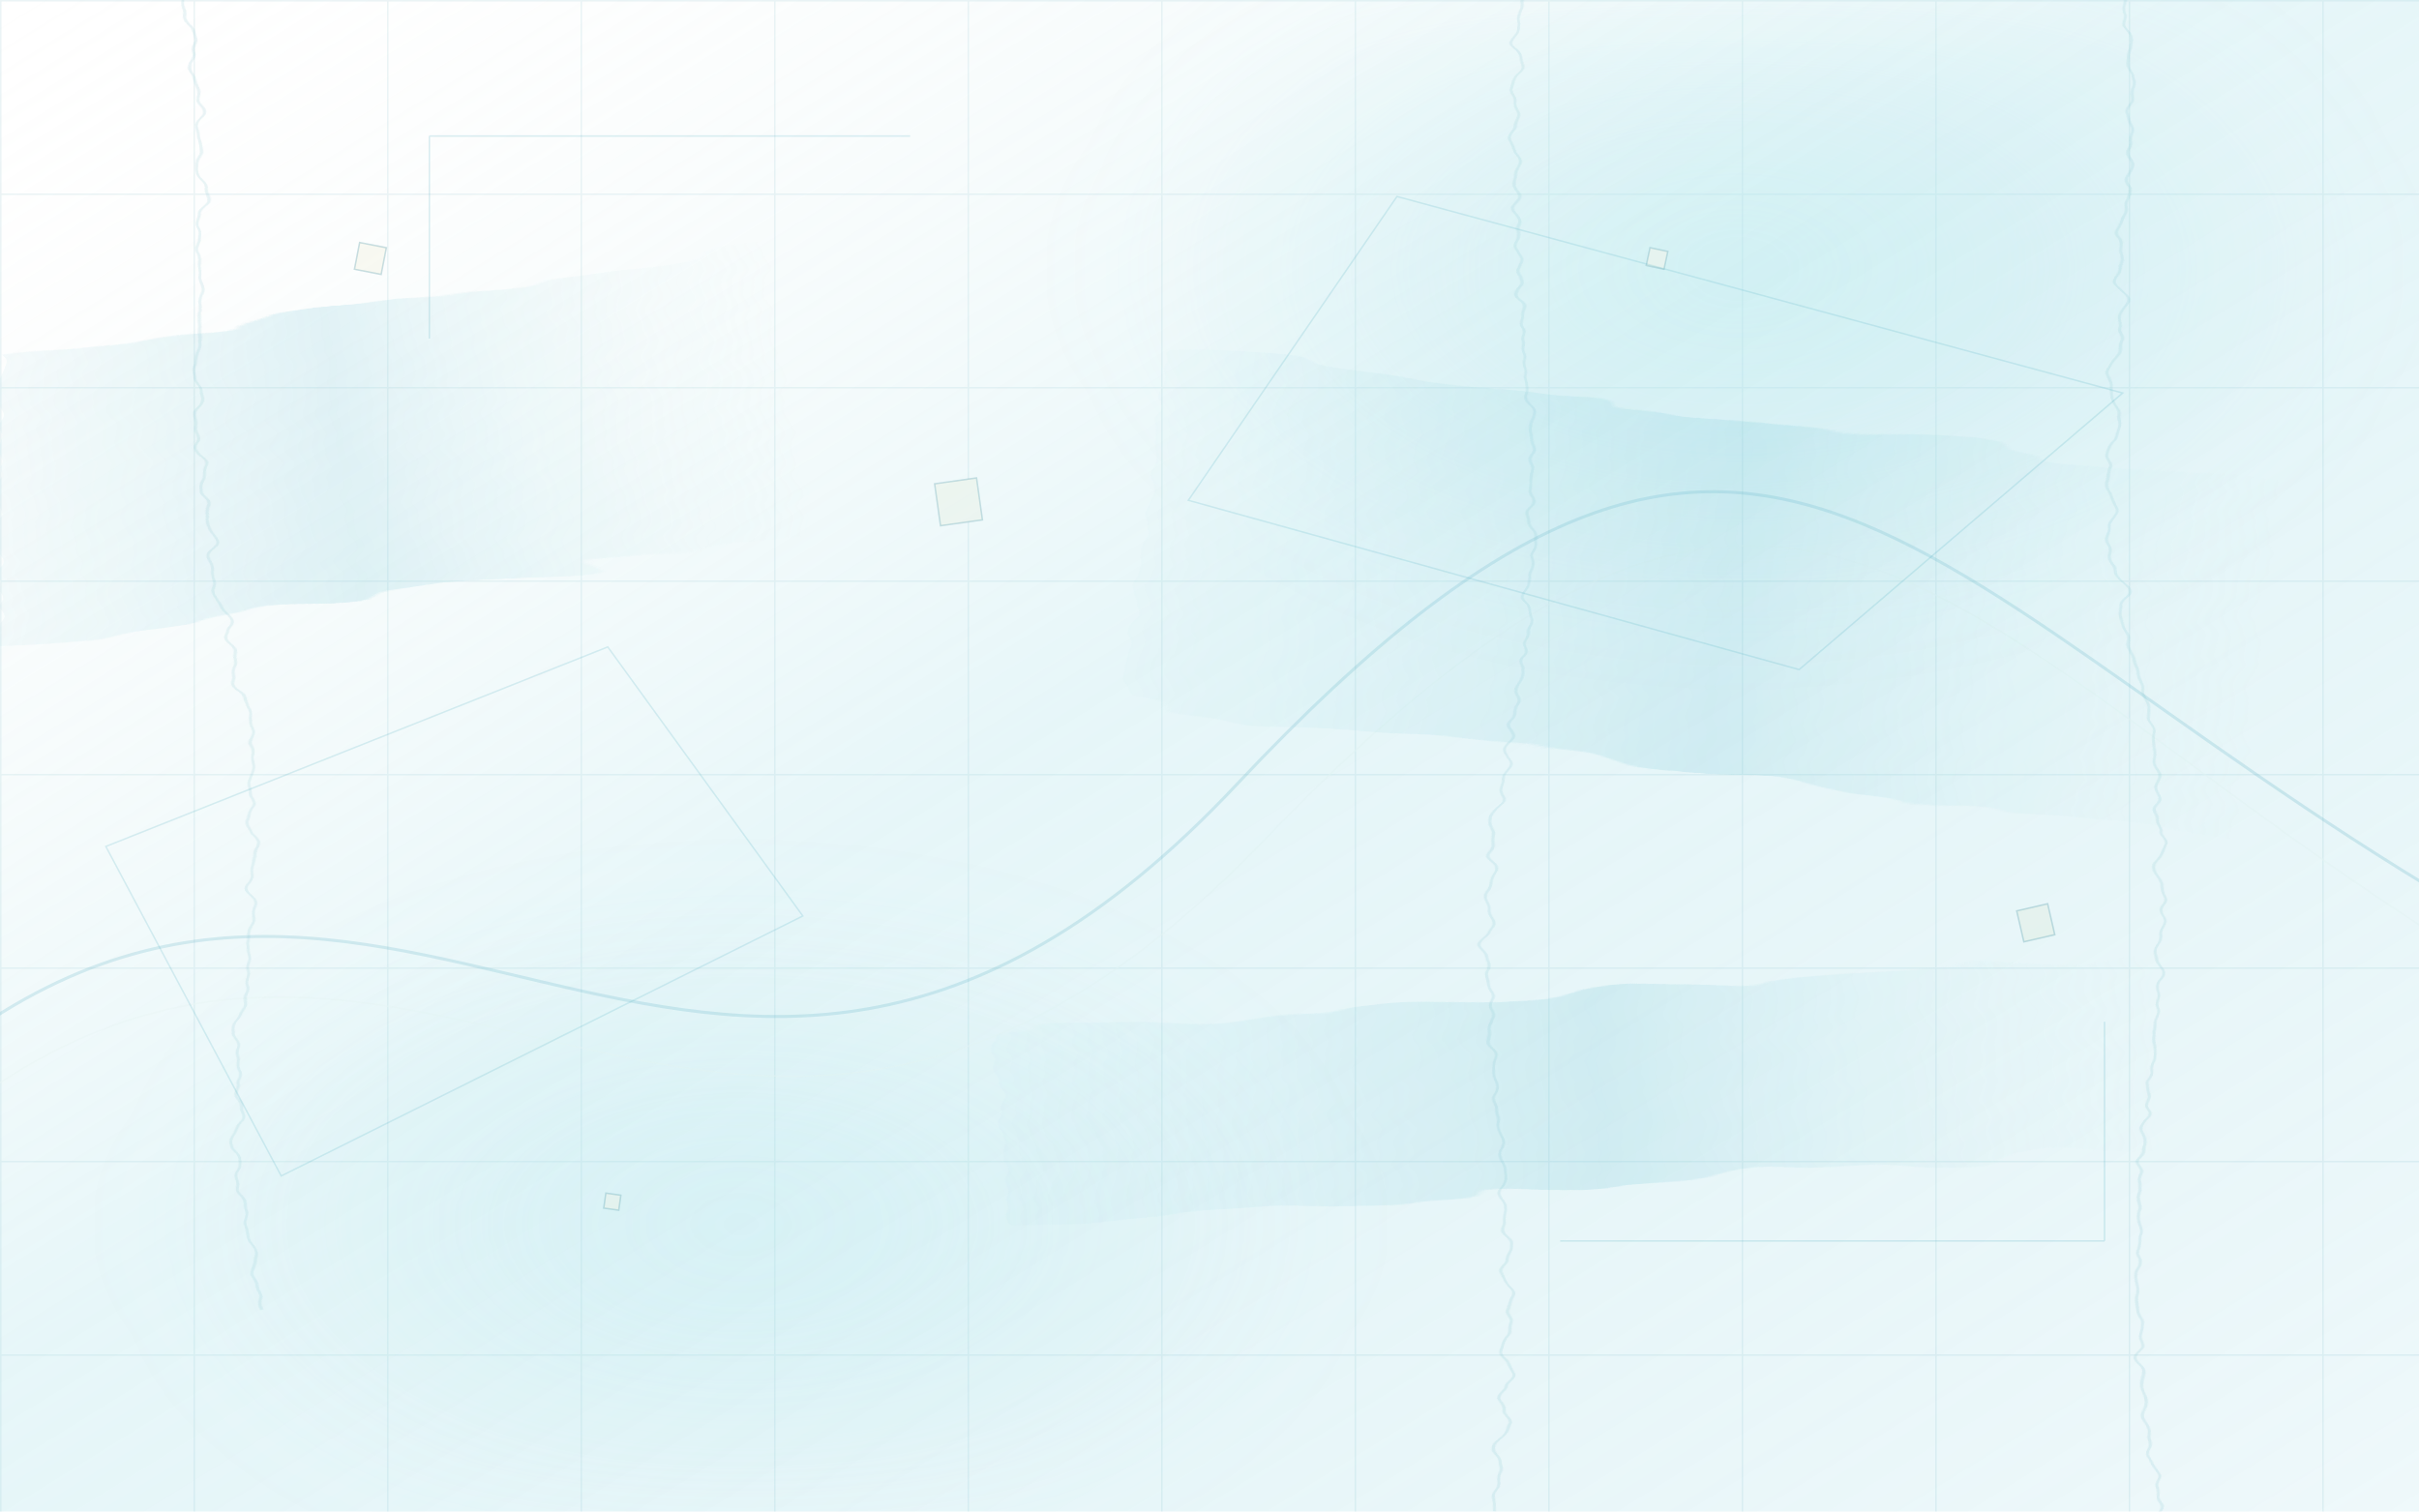
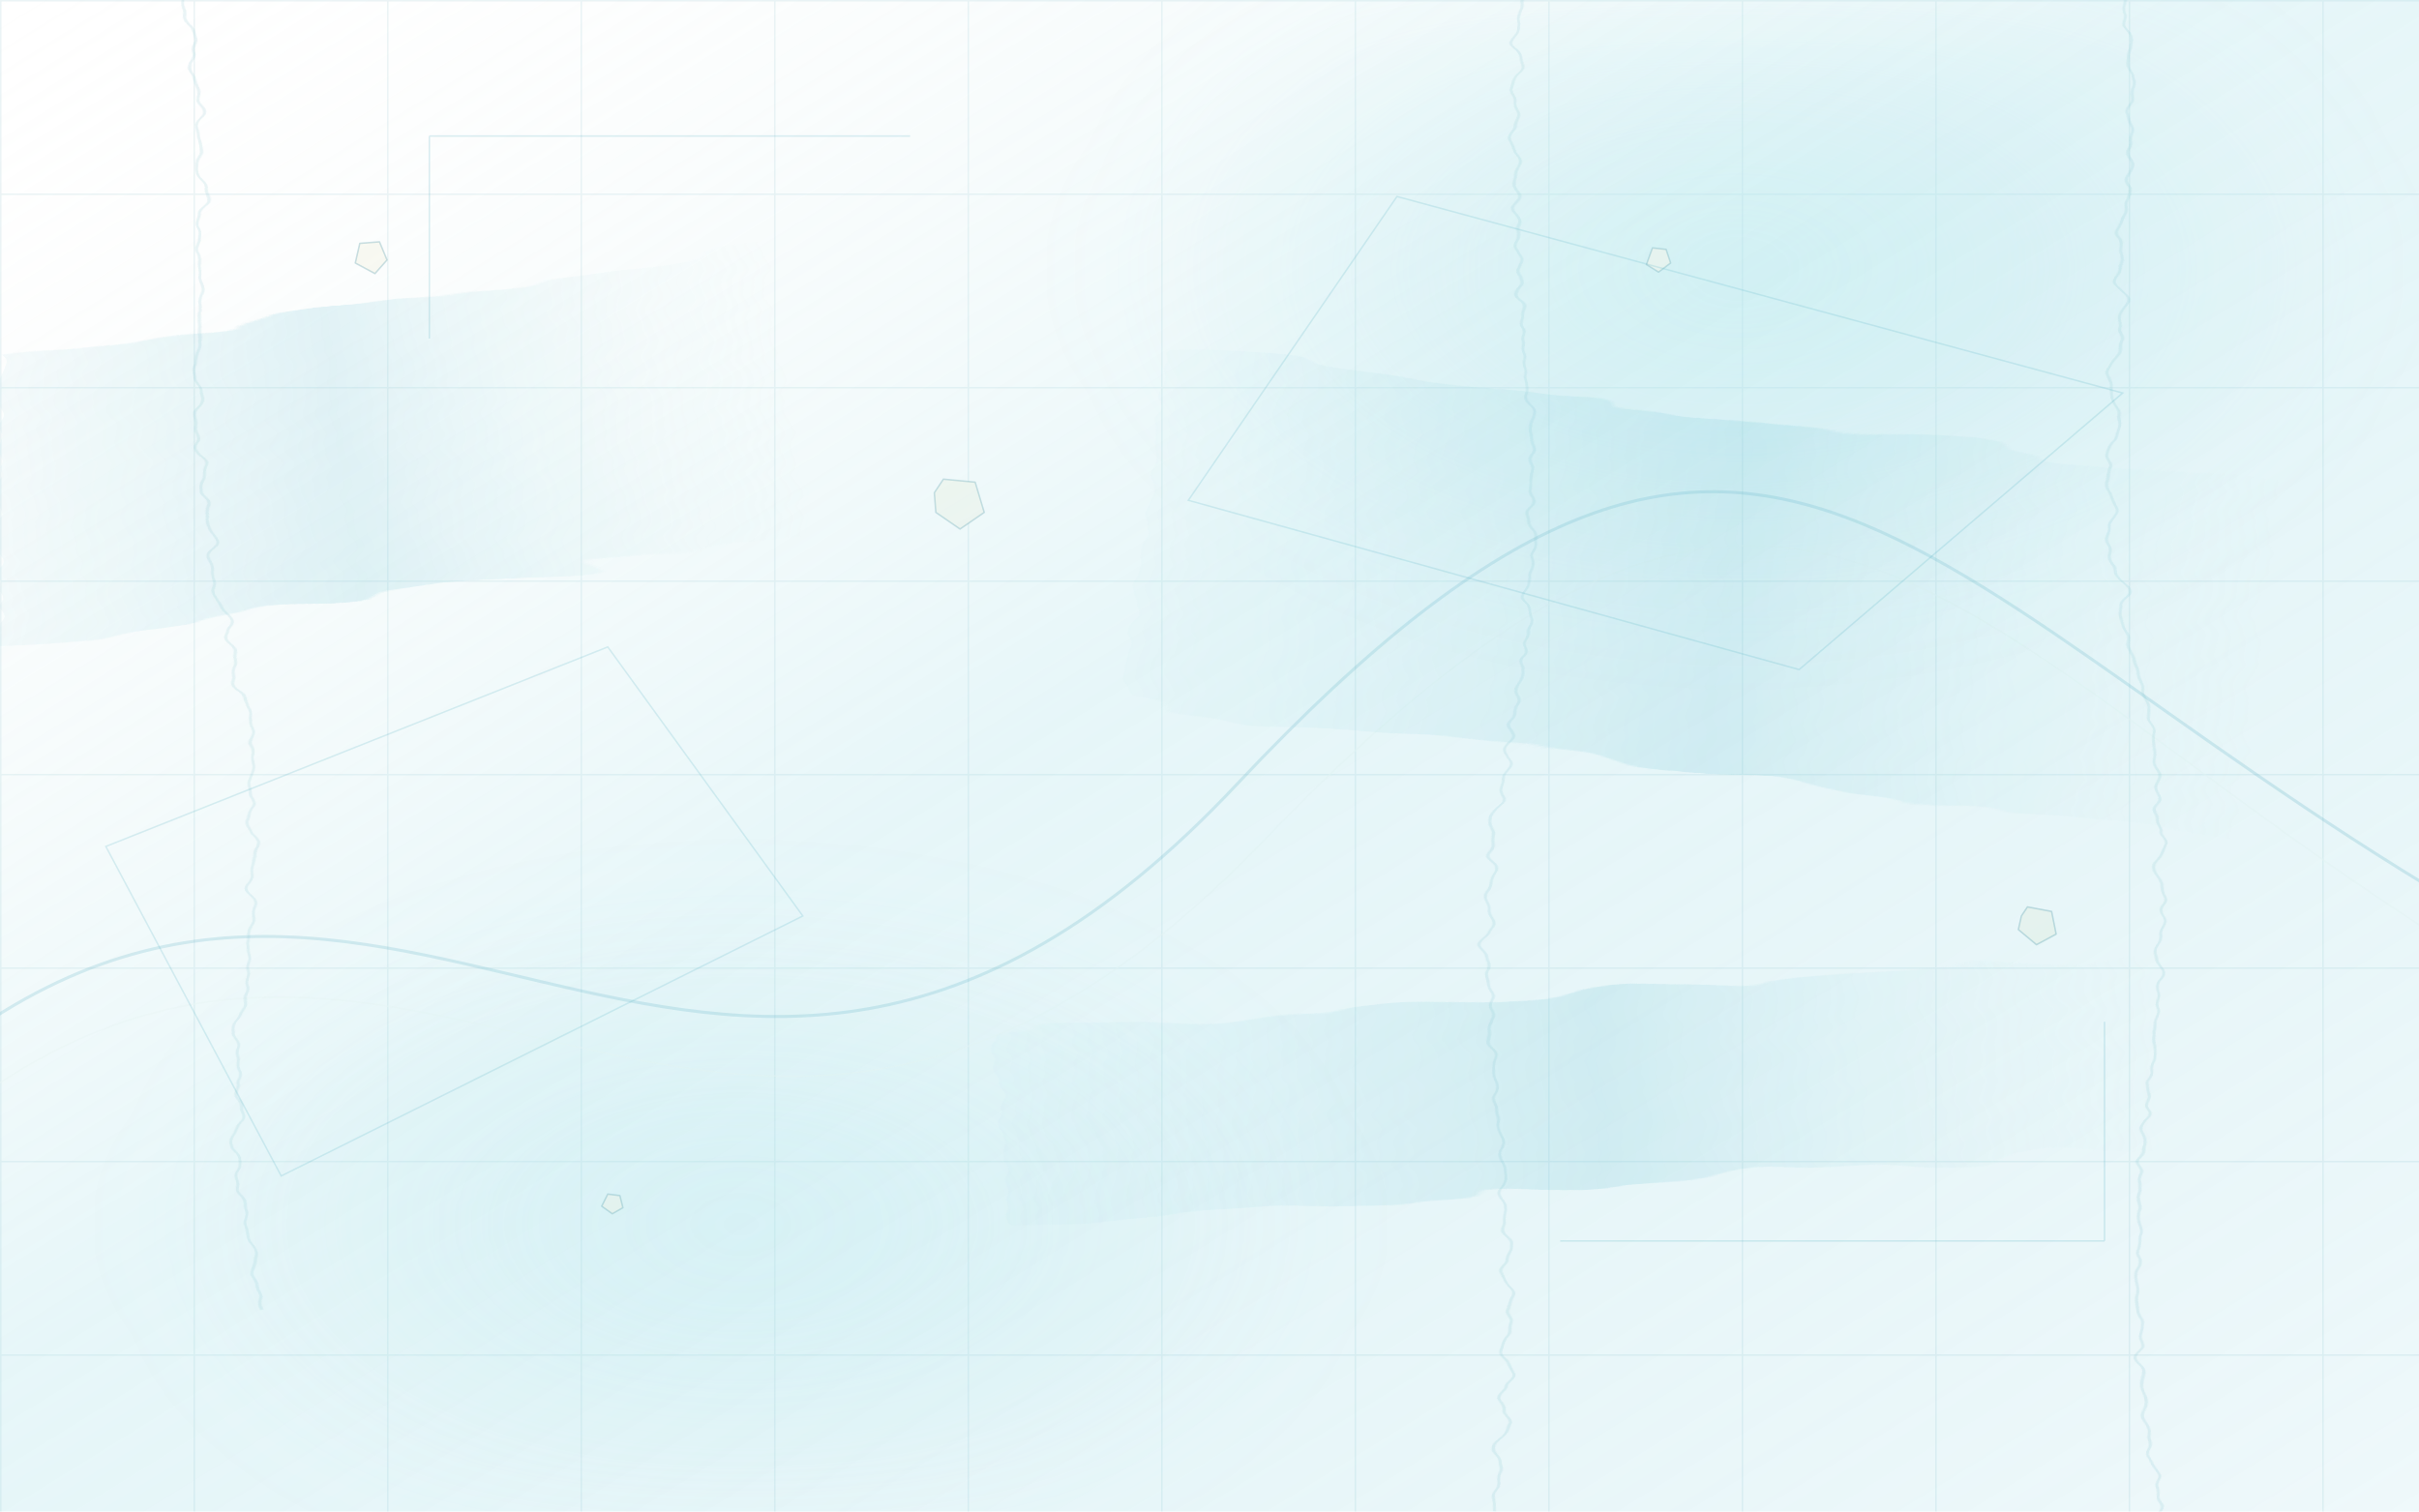
<svg xmlns="http://www.w3.org/2000/svg" viewBox="0 0 1600 1000" preserveAspectRatio="xMidYMid slice">
  <defs>
    <linearGradient id="wash" x1="0" y1="0" x2="1" y2="1">
      <stop stop-color="#f6f4ed" stop-opacity="0" />
      <stop offset=".45" stop-color="#9adbe5" stop-opacity=".24" />
      <stop offset="1" stop-color="#47b6cc" stop-opacity=".09" />
    </linearGradient>
    <radialGradient id="bloom" cx="50%" cy="50%" r="50%">
      <stop stop-color="#b9ecf1" stop-opacity=".44" />
      <stop offset="1" stop-color="#a4dce5" stop-opacity="0" />
    </radialGradient>
    <linearGradient id="glass" x1="0" y1="0" x2="1" y2="0">
      <stop stop-color="#93d6e0" stop-opacity=".03" />
      <stop offset=".52" stop-color="#5ebbd0" stop-opacity=".18" />
      <stop offset="1" stop-color="#dff7f2" stop-opacity=".02" />
    </linearGradient>
    <filter id="blur-36" x="-40%" y="-40%" width="180%" height="180%">
      <feGaussianBlur stdDeviation="36" />
    </filter>
    <filter id="glass-noise" x="-10%" y="-20%" width="120%" height="140%">
      <feTurbulence type="fractalNoise" baseFrequency=".009 .06" numOctaves="2" seed="14" result="noise" />
      <feDisplacementMap in="SourceGraphic" in2="noise" scale="18" xChannelSelector="R" yChannelSelector="B" />
    </filter>
    <pattern id="micro-grid" width="128" height="128" patternUnits="userSpaceOnUse">
      <path d="M0 .5H128M.5 0V128" fill="none" stroke="#4b9cae" stroke-opacity=".11" />
    </pattern>
  </defs>
  <rect width="1600" height="1000" fill="url(#micro-grid)" />
  <ellipse cx="1150" cy="178" rx="420" ry="230" fill="url(#bloom)" filter="url(#blur-36)" />
  <ellipse cx="490" cy="810" rx="390" ry="205" fill="url(#bloom)" opacity=".7" filter="url(#blur-36)" />
  <path d="M-80 734C248 419 464 896 818 519S1261 393 1660 618" fill="none" stroke="#3c9fb6" stroke-width="2" stroke-opacity=".2" />
  <path d="M-72 774C260 459 470 937 836 556S1289 432 1670 655" fill="none" stroke="#f8fbf8" stroke-width="1" stroke-opacity=".56" />
  <path d="M122 0C153 172 107 259 152 421s-26 278 24 445M1010-28c-28 209 30 324-12 521s31 312-18 550M1402-25c25 180-31 310 13 480s-29 301 16 559" fill="none" stroke="#5daebe" stroke-width="2" stroke-opacity=".14" filter="url(#glass-noise)" />
  <g filter="url(#glass-noise)">
    <rect x="-96" y="206" width="620" height="192" rx="4" fill="url(#glass)" transform="rotate(-8 214 302)" />
    <rect x="755" y="274" width="742" height="236" rx="4" fill="url(#glass)" transform="rotate(7 1126 392)" />
    <rect x="662" y="657" width="762" height="128" rx="4" fill="url(#glass)" transform="rotate(-4 1043 721)" />
  </g>
-   <g fill="#fbfaf2" stroke="#5b9cab" stroke-width="1" stroke-opacity=".34">
-     <rect x="236" y="162" width="18" height="18" transform="rotate(11 245 171)" />
-     <rect x="620" y="318" width="28" height="28" transform="rotate(-8 634 332)" />
-     <rect x="1090" y="165" width="12" height="12" transform="rotate(12 1096 171)" />
-     <rect x="1336" y="600" width="21" height="21" transform="rotate(-13 1346.5 610.5)" />
-     <rect x="400" y="790" width="10" height="10" transform="rotate(8 405 795)" />
+   <g fill="#fbfaf2" stroke="#5b9cab" stroke-width="1" stroke-opacity=".34" stroke-linejoin="round">
+     <path d="M238 161 251 160 256 172 248 181 235 174Z" />
+     <path d="M624 317 645 319 651 339 635 350 619 339 618 326Z" />
+     <path d="M1093 164 1102 165 1105 174 1097 180 1089 175Z" />
+     <path d="M1341 600 1357 603 1360 618 1347 625 1335 615 1337 606Z" />
+     <path d="M402 790 410 791 412 799 405 803 398 798Z" />
  </g>
  <g stroke="#54adc0" stroke-width="1" stroke-opacity=".22" fill="none">
    <path d="M284 90h318M284 90v134M1032 821h360M1392 821V676" />
    <path d="M924 130 1404 260 1190 443 786 331Z" />
    <path d="M70 560 402 428l129 178-345 172Z" />
  </g>
  <rect width="1600" height="1000" fill="url(#wash)" />
</svg>
